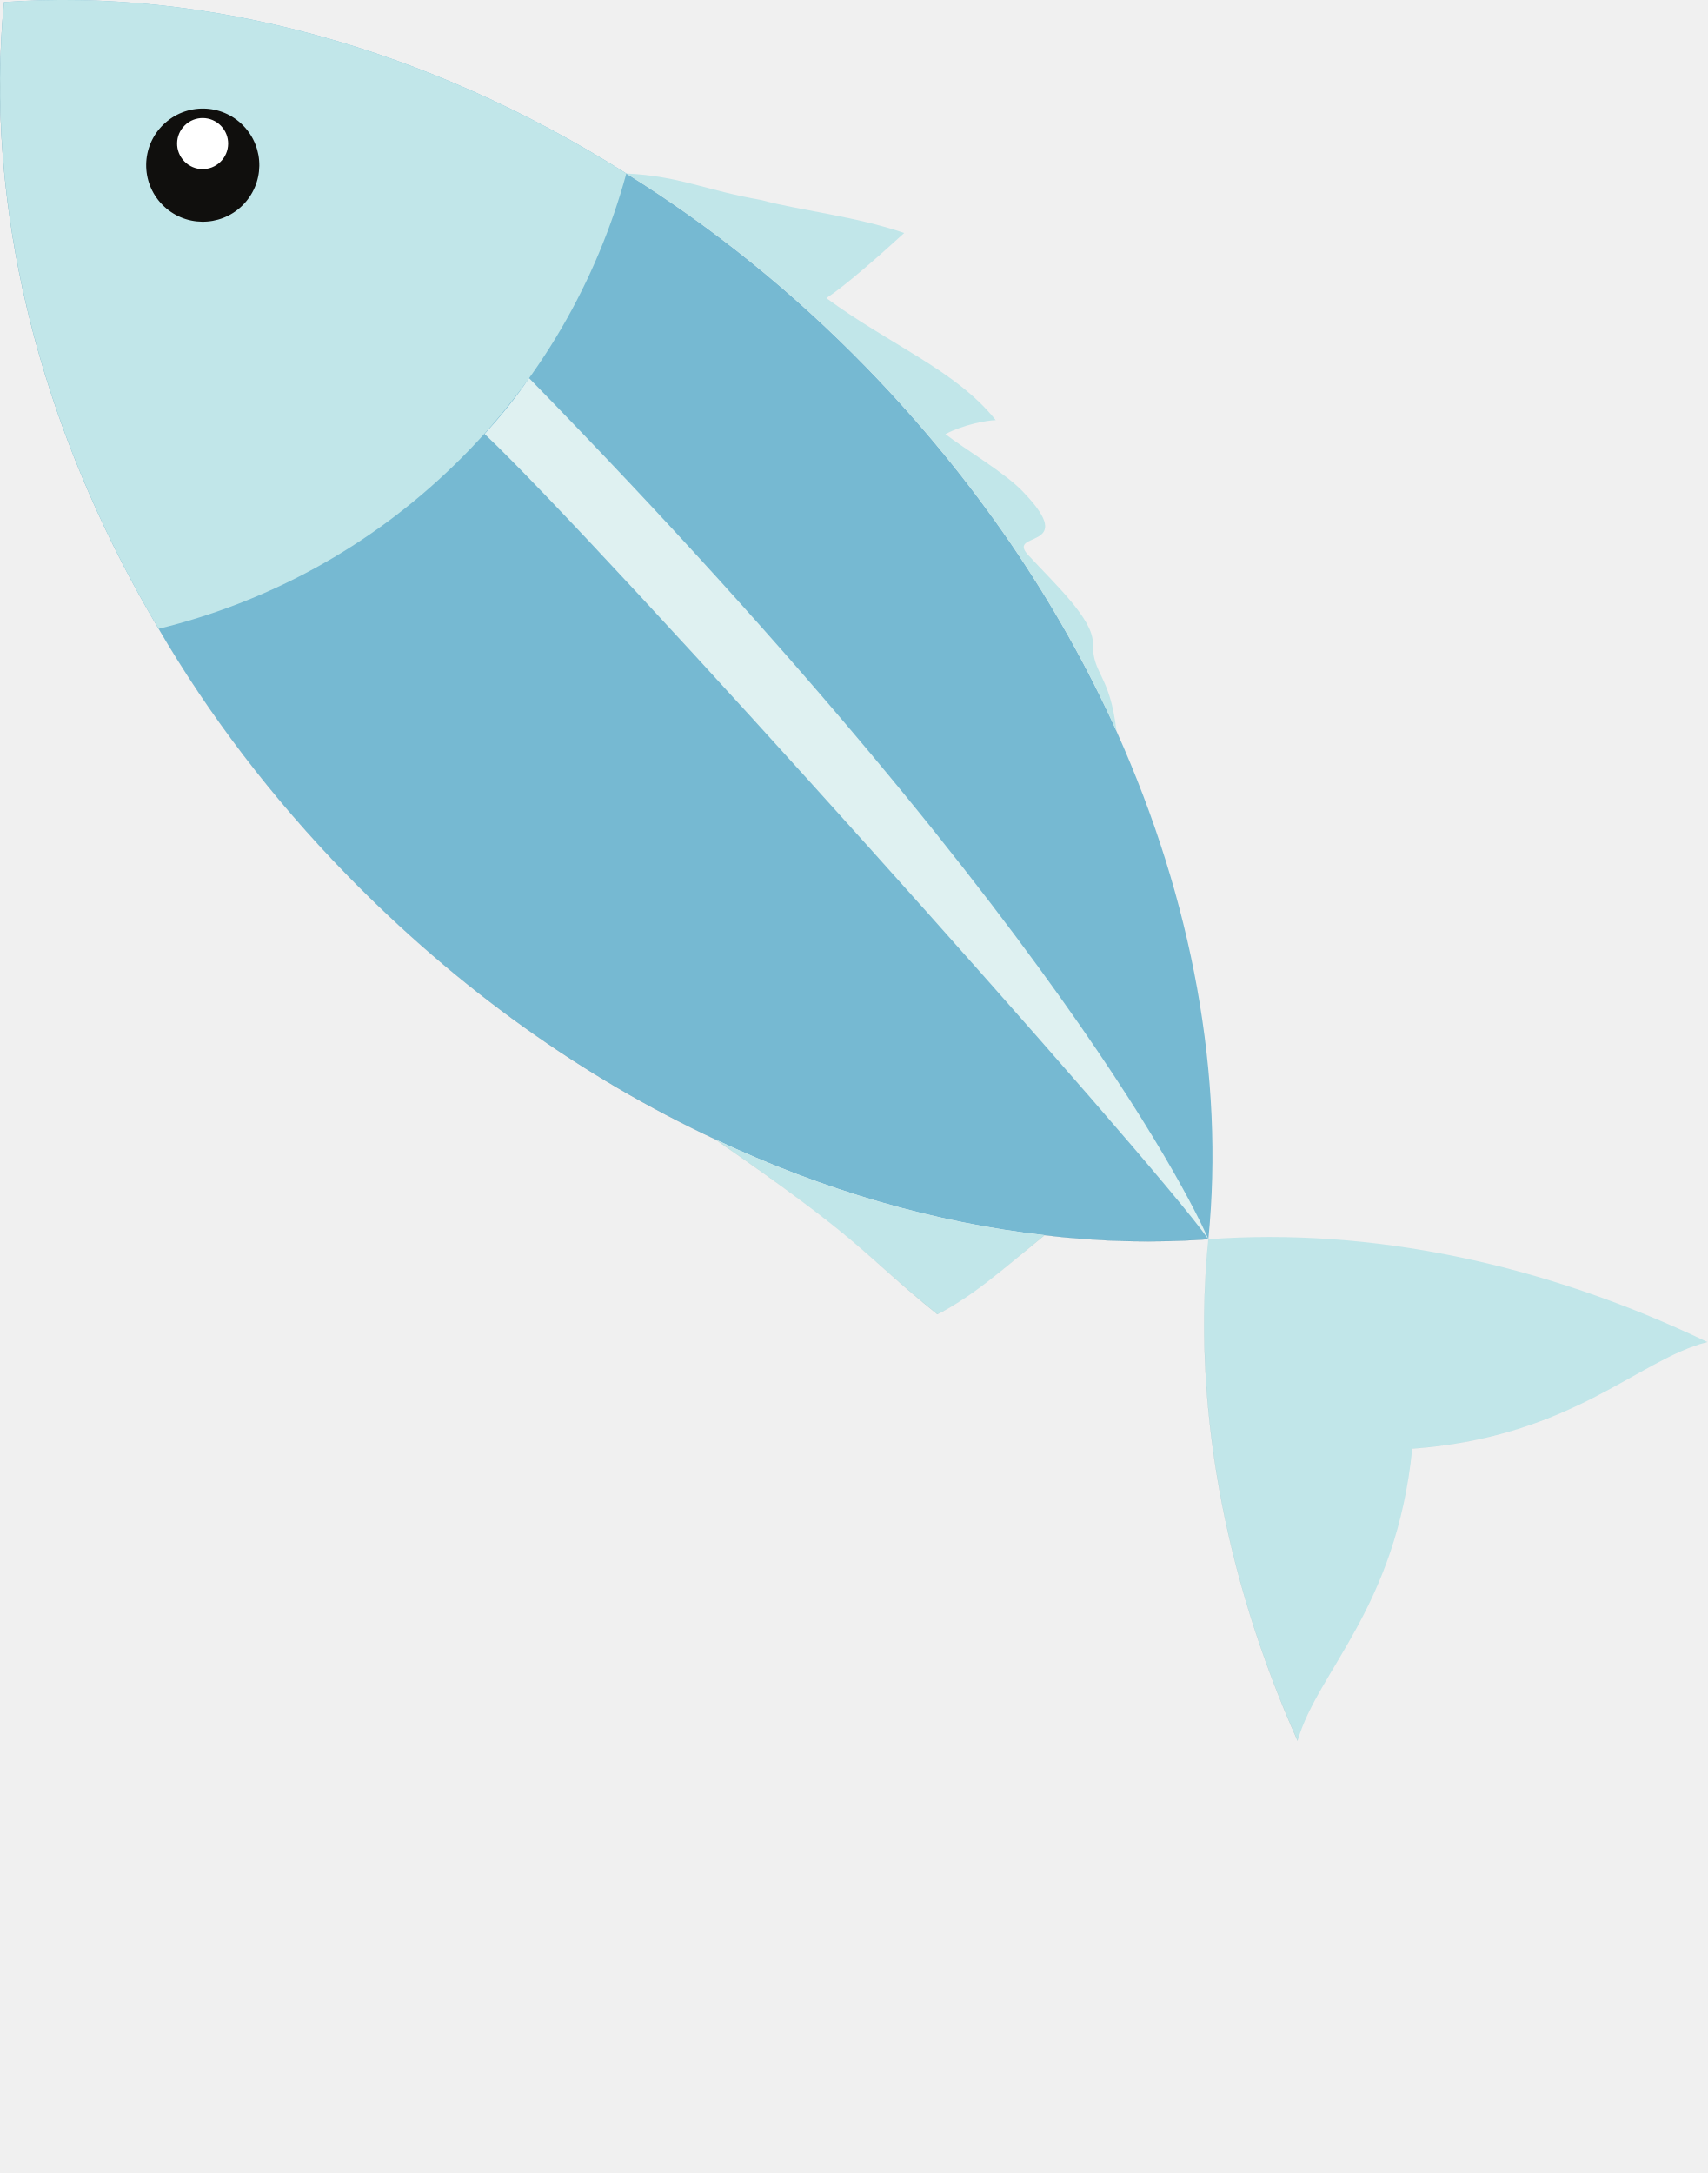
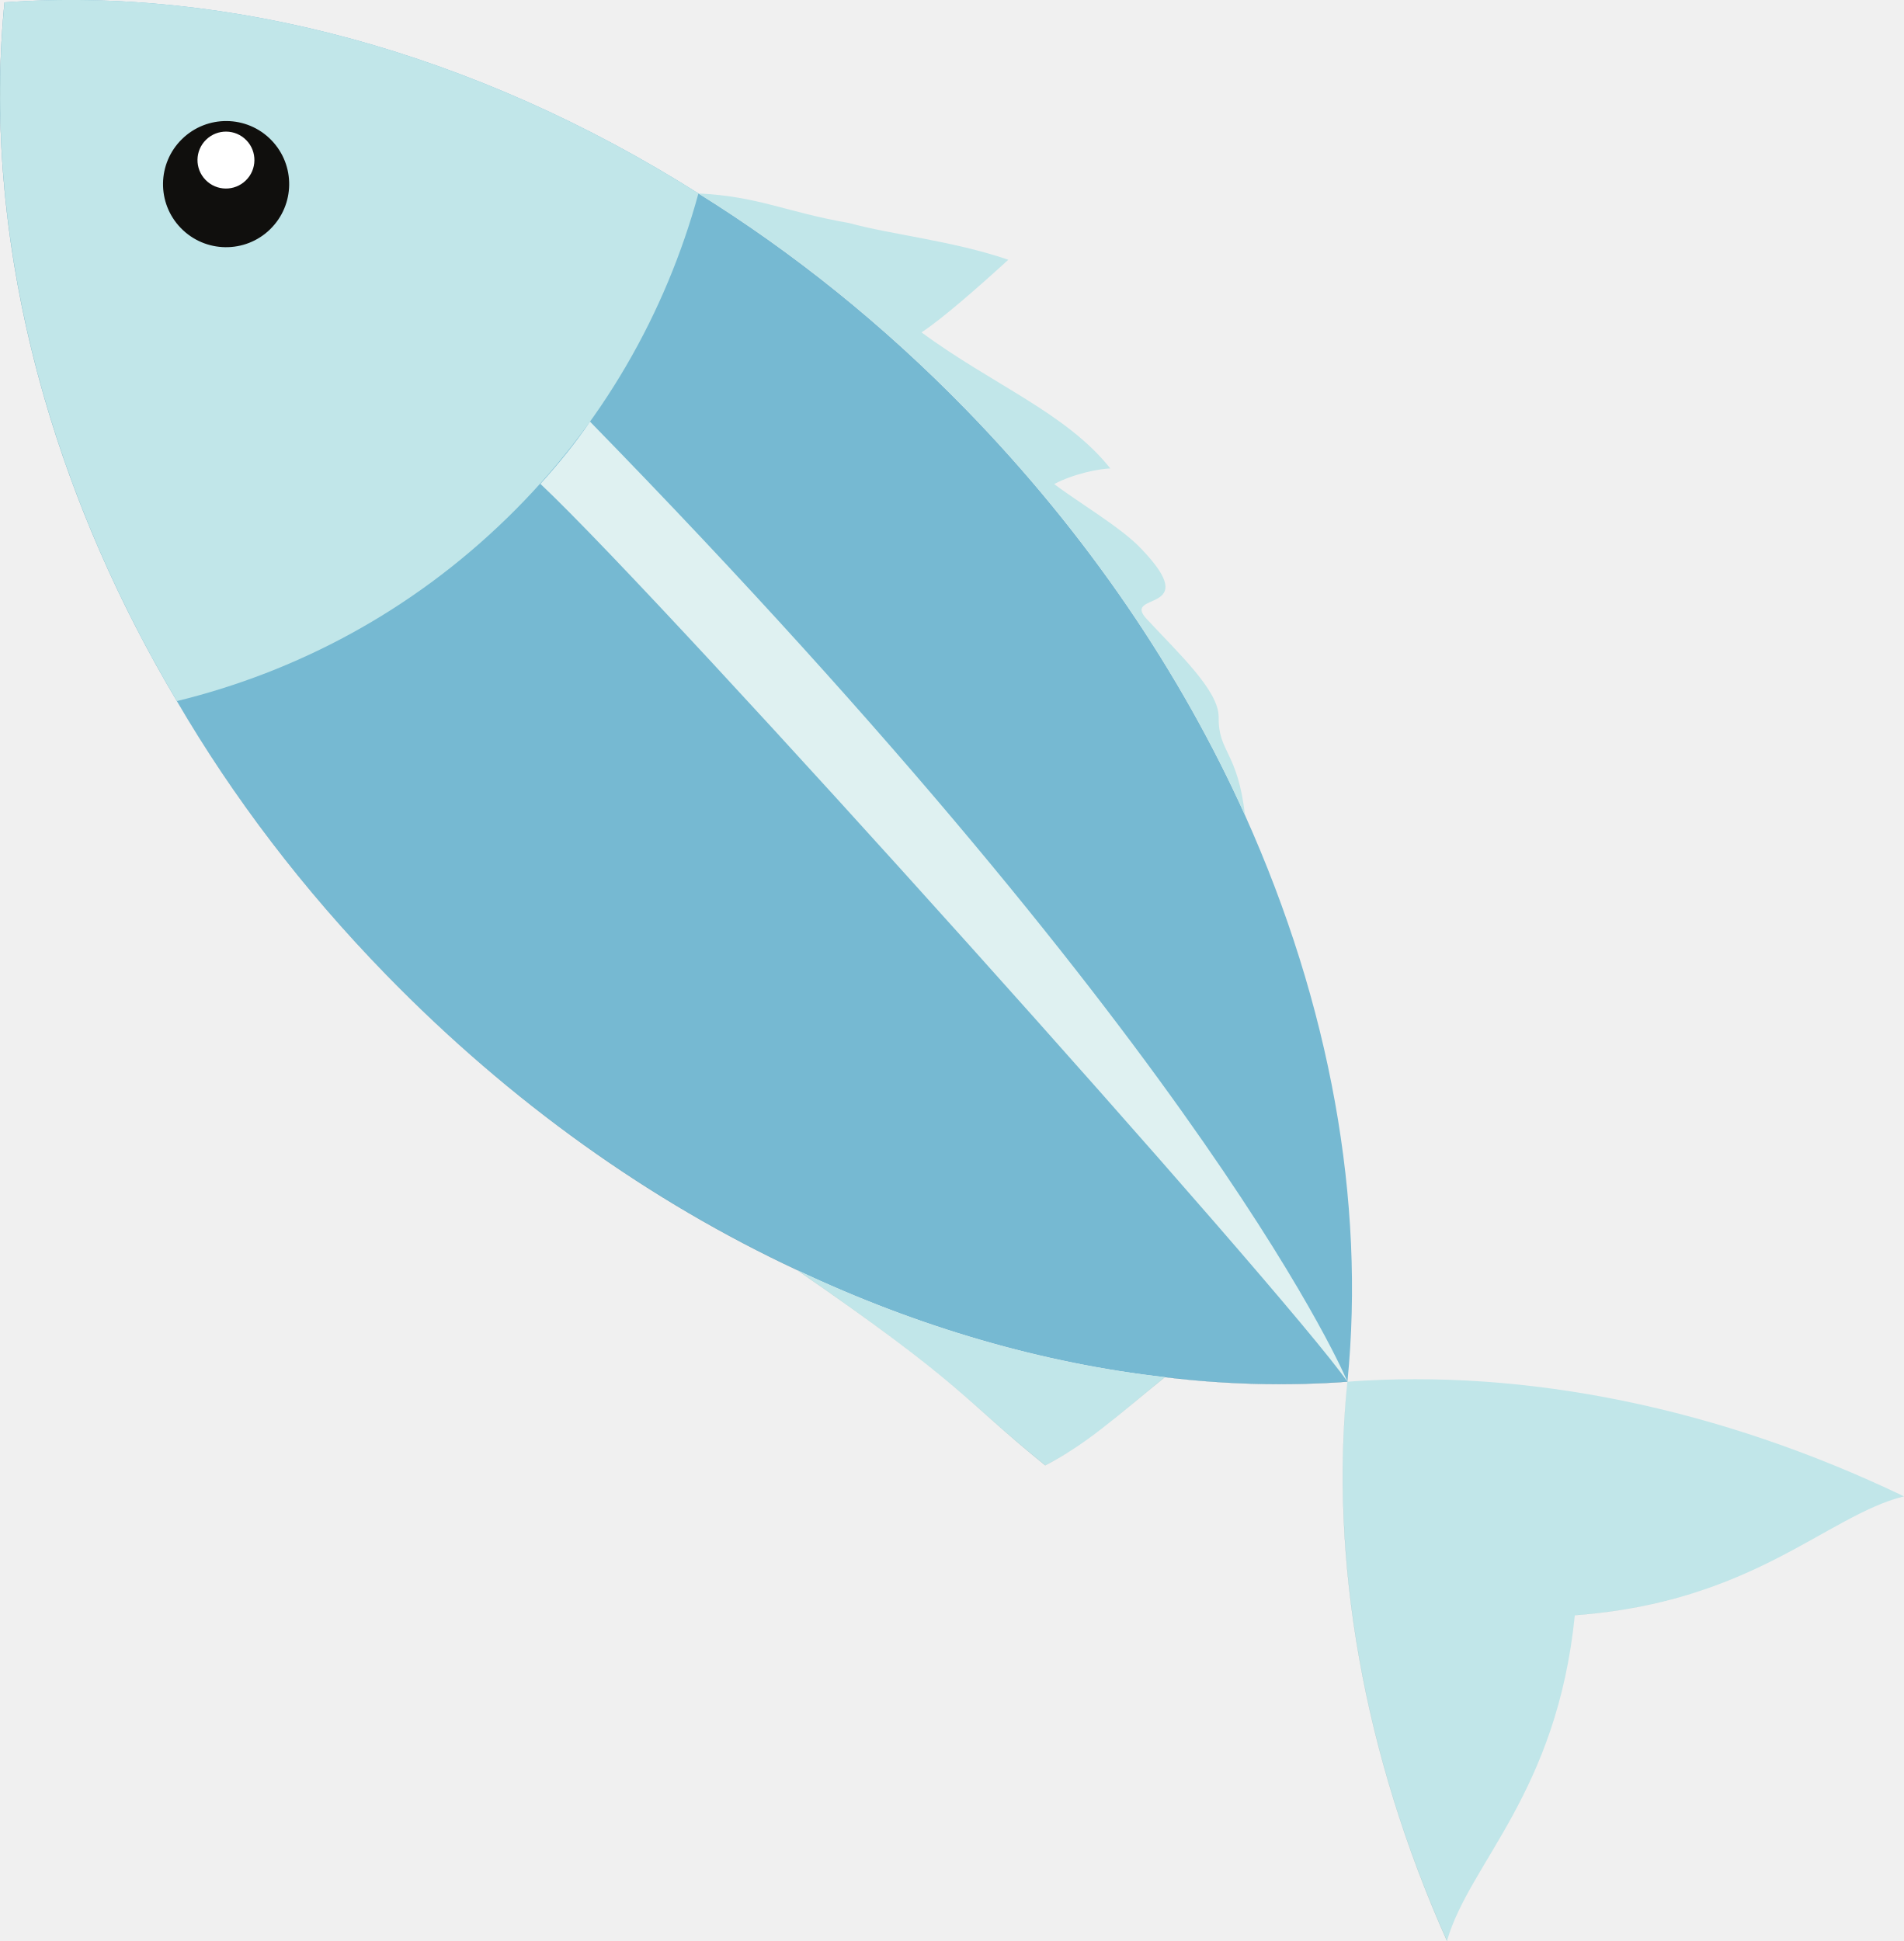
- <svg xmlns="http://www.w3.org/2000/svg" width="68.531" height="87.223" id="svg4297" version="1.1">
+ <svg xmlns="http://www.w3.org/2000/svg" width="68.531" height="69.877" id="svg4297" version="1.1">
  <defs id="defs4299" />
  <g id="layer1" transform="translate(-307.8614,-633.0176)">
    <path id="path318" style="fill:#76b9d2;fill-opacity:1;fill-rule:nonzero;stroke:none" d="m 356.363,682.76 c -2.149,0.152 -4.339,0.11 -6.572,-0.164 -4.39,-0.497 -8.876,-1.796 -13.231,-3.851 -5.255,-2.458 -10.301,-6.016 -14.803,-10.641 -2.996,-3.076 -5.506,-6.39 -7.529,-9.846 -4.879,-8.197 -6.995,-17.111 -6.205,-25.156 8.062,-0.573 16.916,1.782 24.979,6.88 3.4,2.116 6.646,4.713 9.641,7.79 4.353,4.471 7.718,9.46 10.035,14.599 3.067,6.826 4.331,13.885 3.685,20.39" />
    <path id="path320" style="fill:#c1e6e9;fill-opacity:1;fill-rule:nonzero;stroke:none" d="m 364.548,691.168 c -0.647,6.412 -3.794,8.911 -4.603,11.726 -3.007,-6.736 -4.229,-13.721 -3.583,-20.134 6.429,-0.475 13.376,0.935 20.029,4.124 -2.835,0.733 -5.415,3.809 -11.844,4.284" />
    <path id="path322" style="fill:#c1e6e9;fill-opacity:1;fill-rule:nonzero;stroke:none" d="m 326.105,651.675 c -3.431,3.341 -7.541,5.521 -11.877,6.582 -4.879,-8.197 -6.995,-17.111 -6.205,-25.156 8.062,-0.573 16.916,1.782 24.979,6.88 -1.177,4.308 -3.467,8.356 -6.896,11.694" />
    <path id="path324" style="fill:#100f0d;fill-opacity:1;fill-rule:nonzero;stroke:none" d="m 317.583,641.274 c -0.899,0.874 -2.335,0.855 -3.211,-0.045 -0.874,-0.897 -0.854,-2.334 0.045,-3.209 0.899,-0.875 2.335,-0.858 3.21,0.041 0.875,0.899 0.855,2.337 -0.044,3.212" />
    <path id="path326" style="fill:#ffffff;fill-opacity:1;fill-rule:nonzero;stroke:none" d="m 316.709,639.514 c -0.405,0.395 -1.052,0.388 -1.448,-0.019 -0.396,-0.406 -0.386,-1.054 0.019,-1.448 0.405,-0.395 1.054,-0.388 1.449,0.019 0.395,0.405 0.385,1.054 -0.02,1.448" />
    <path id="path328" style="fill:#c1e6e9;fill-opacity:1;fill-rule:nonzero;stroke:none" d="m 352.678,662.37 c -2.317,-5.139 -5.683,-10.127 -10.034,-14.599 -2.996,-3.078 -6.242,-5.674 -9.643,-7.79 2.159,0.104 3.165,0.675 5.426,1.067 1.506,0.414 3.746,0.641 5.729,1.321 -1.052,0.961 -2.376,2.126 -3.124,2.614 2.545,1.879 5.205,2.897 6.796,4.899 -0.379,0.01 -1.288,0.177 -2.019,0.561 0.748,0.584 2.429,1.574 3.126,2.325 2.296,2.388 -0.745,1.531 0.209,2.541 1.117,1.206 2.58,2.559 2.583,3.51 -0.019,1.3 0.679,1.218 0.95,3.55" />
    <path id="path330" style="fill:#c1e6e9;fill-opacity:1;fill-rule:nonzero;stroke:none" d="m 345.485,685.772 c -3.046,-2.464 -2.82,-2.808 -8.926,-7.026 4.355,2.055 8.841,3.354 13.231,3.851 -1.851,1.509 -2.797,2.395 -4.305,3.175" />
    <path id="path332" style="fill:#dff1f1;fill-opacity:1;fill-rule:nonzero;stroke:none" d="m 356.364,682.762 c -2.195,-3.174 -24.394,-27.939 -29.05,-32.324 0.645,-0.716 1.26,-1.464 1.784,-2.243 22.539,23.091 27.266,34.566 27.266,34.566" />
-     <path id="path334" style="fill:#d1d1cf;fill-opacity:1;fill-rule:nonzero;stroke:none" d="m 339.839,720.24 0,0 c 0.002,0 0.01,0 0.018,0 -0.006,0 -0.011,0 -0.018,0 m 0.045,0 c 0.007,0 0.015,0 0.022,0 -0.007,0 -0.015,0 -0.022,0 m 0.054,0 c 0.004,0 0.007,0 0.011,0 -0.004,0 -0.007,0 -0.011,0" />
    <path id="path338" style="fill:#5c94aa;fill-opacity:1;fill-rule:nonzero;stroke:none" d="m 353.91,682.848 c -1.357,0 -2.73,-0.081 -4.12,-0.251 -0.002,0 -0.005,-10e-4 -0.007,-10e-4 10e-4,-10e-4 0.004,-0.003 0.005,-0.005 1.385,0.171 2.75,0.25 4.099,0.25 0.83,0 1.654,-0.03 2.473,-0.086 10e-4,0.001 0.002,0.004 0.004,0.005 0,10e-4 0,10e-4 0,10e-4 -0.811,0.058 -1.63,0.087 -2.453,0.087 m -17.316,-4.085 c -0.011,-0.006 -0.024,-0.011 -0.035,-0.018 -5.255,-2.458 -10.301,-6.016 -14.803,-10.641 -2.996,-3.076 -5.506,-6.39 -7.529,-9.846 0,-10e-4 0,-10e-4 0,-10e-4 2.025,3.449 4.537,6.772 7.535,9.848 4.501,4.625 9.551,8.175 14.8,10.636 0.011,0.008 0.021,0.015 0.031,0.022" />
    <path id="path340" style="fill:#99b9bb;fill-opacity:1;fill-rule:nonzero;stroke:none" d="m 359.945,702.894 c -3.007,-6.736 -4.229,-13.721 -3.583,-20.134 l 0,0 10e-4,0 c -0.637,6.407 0.575,13.39 3.584,20.122 -10e-4,0.004 -10e-4,0.007 -0.002,0.011 m 4.606,-11.726 c 0,-0.001 0,-0.001 0,-0.003 2.272,-0.168 4.065,-0.66 5.558,-1.26 -1.492,0.6 -3.284,1.094 -5.558,1.262 m 10.918,-3.967 c 0.307,-0.129 0.611,-0.237 0.919,-0.318 10e-4,0 0.002,0 0.004,10e-4 -0.309,0.08 -0.615,0.188 -0.922,0.316" />
    <path id="path342" style="fill:#99b9bb;fill-opacity:1;fill-rule:nonzero;stroke:none" d="m 314.228,658.258 c -4.211,-7.077 -6.365,-14.688 -6.366,-21.812 0,-1.126 0.054,-2.24 0.161,-3.339 l 0.004,-0.004 c -0.787,8.037 1.325,16.951 6.2,25.151 l 0.001,0.003 c 0,0 0,0 0,10e-4 l 0,0" />
    <path id="path344" style="fill:#cc801a;fill-opacity:1;fill-rule:nonzero;stroke:none" d="m 356.364,682.759 c 0,0 -0.001,0 -0.001,-10e-4 0,-10e-4 0.001,-0.003 0.001,-0.005 l 0,0 c 0,0.002 0,0.005 0,0.006" />
    <path id="path346" style="fill:#5c94aa;fill-opacity:1;fill-rule:nonzero;stroke:none" d="m 356.363,682.758 c 0,-10e-4 -10e-4,-0.003 -10e-4,-0.005 0,0 10e-4,0 0.002,0 0,0.002 -10e-4,0.004 -10e-4,0.005" />
    <path id="path348" style="fill:#99b9bb;fill-opacity:1;fill-rule:nonzero;stroke:none" d="m 345.485,685.772 c -3.046,-2.464 -2.82,-2.808 -8.926,-7.026 0.011,0.006 0.024,0.011 0.035,0.018 6.07,4.205 5.851,4.545 8.895,7.003 0.365,-0.188 0.698,-0.381 1.016,-0.589 -0.32,0.21 -0.654,0.406 -1.02,0.595 m 2.112,-1.384 c 0.629,-0.492 1.304,-1.071 2.185,-1.792 0.002,0 0.005,10e-4 0.007,10e-4 -0.884,0.72 -1.561,1.299 -2.192,1.791" />
    <path id="path350" style="fill:#b3c1c0;fill-opacity:1;fill-rule:nonzero;stroke:none" d="m 356.364,682.76 -0.001,0 c 0,-10e-4 0,-10e-4 0,-10e-4 -10e-4,-0.001 -0.002,-0.004 -0.004,-0.005 0.001,0 0.001,-0.001 0.002,-0.001 0,0.002 0.001,0.004 0.001,0.005 0,0.001 10e-4,0.001 10e-4,0.001 0,10e-4 0,0 0,10e-4" />
  </g>
</svg>
